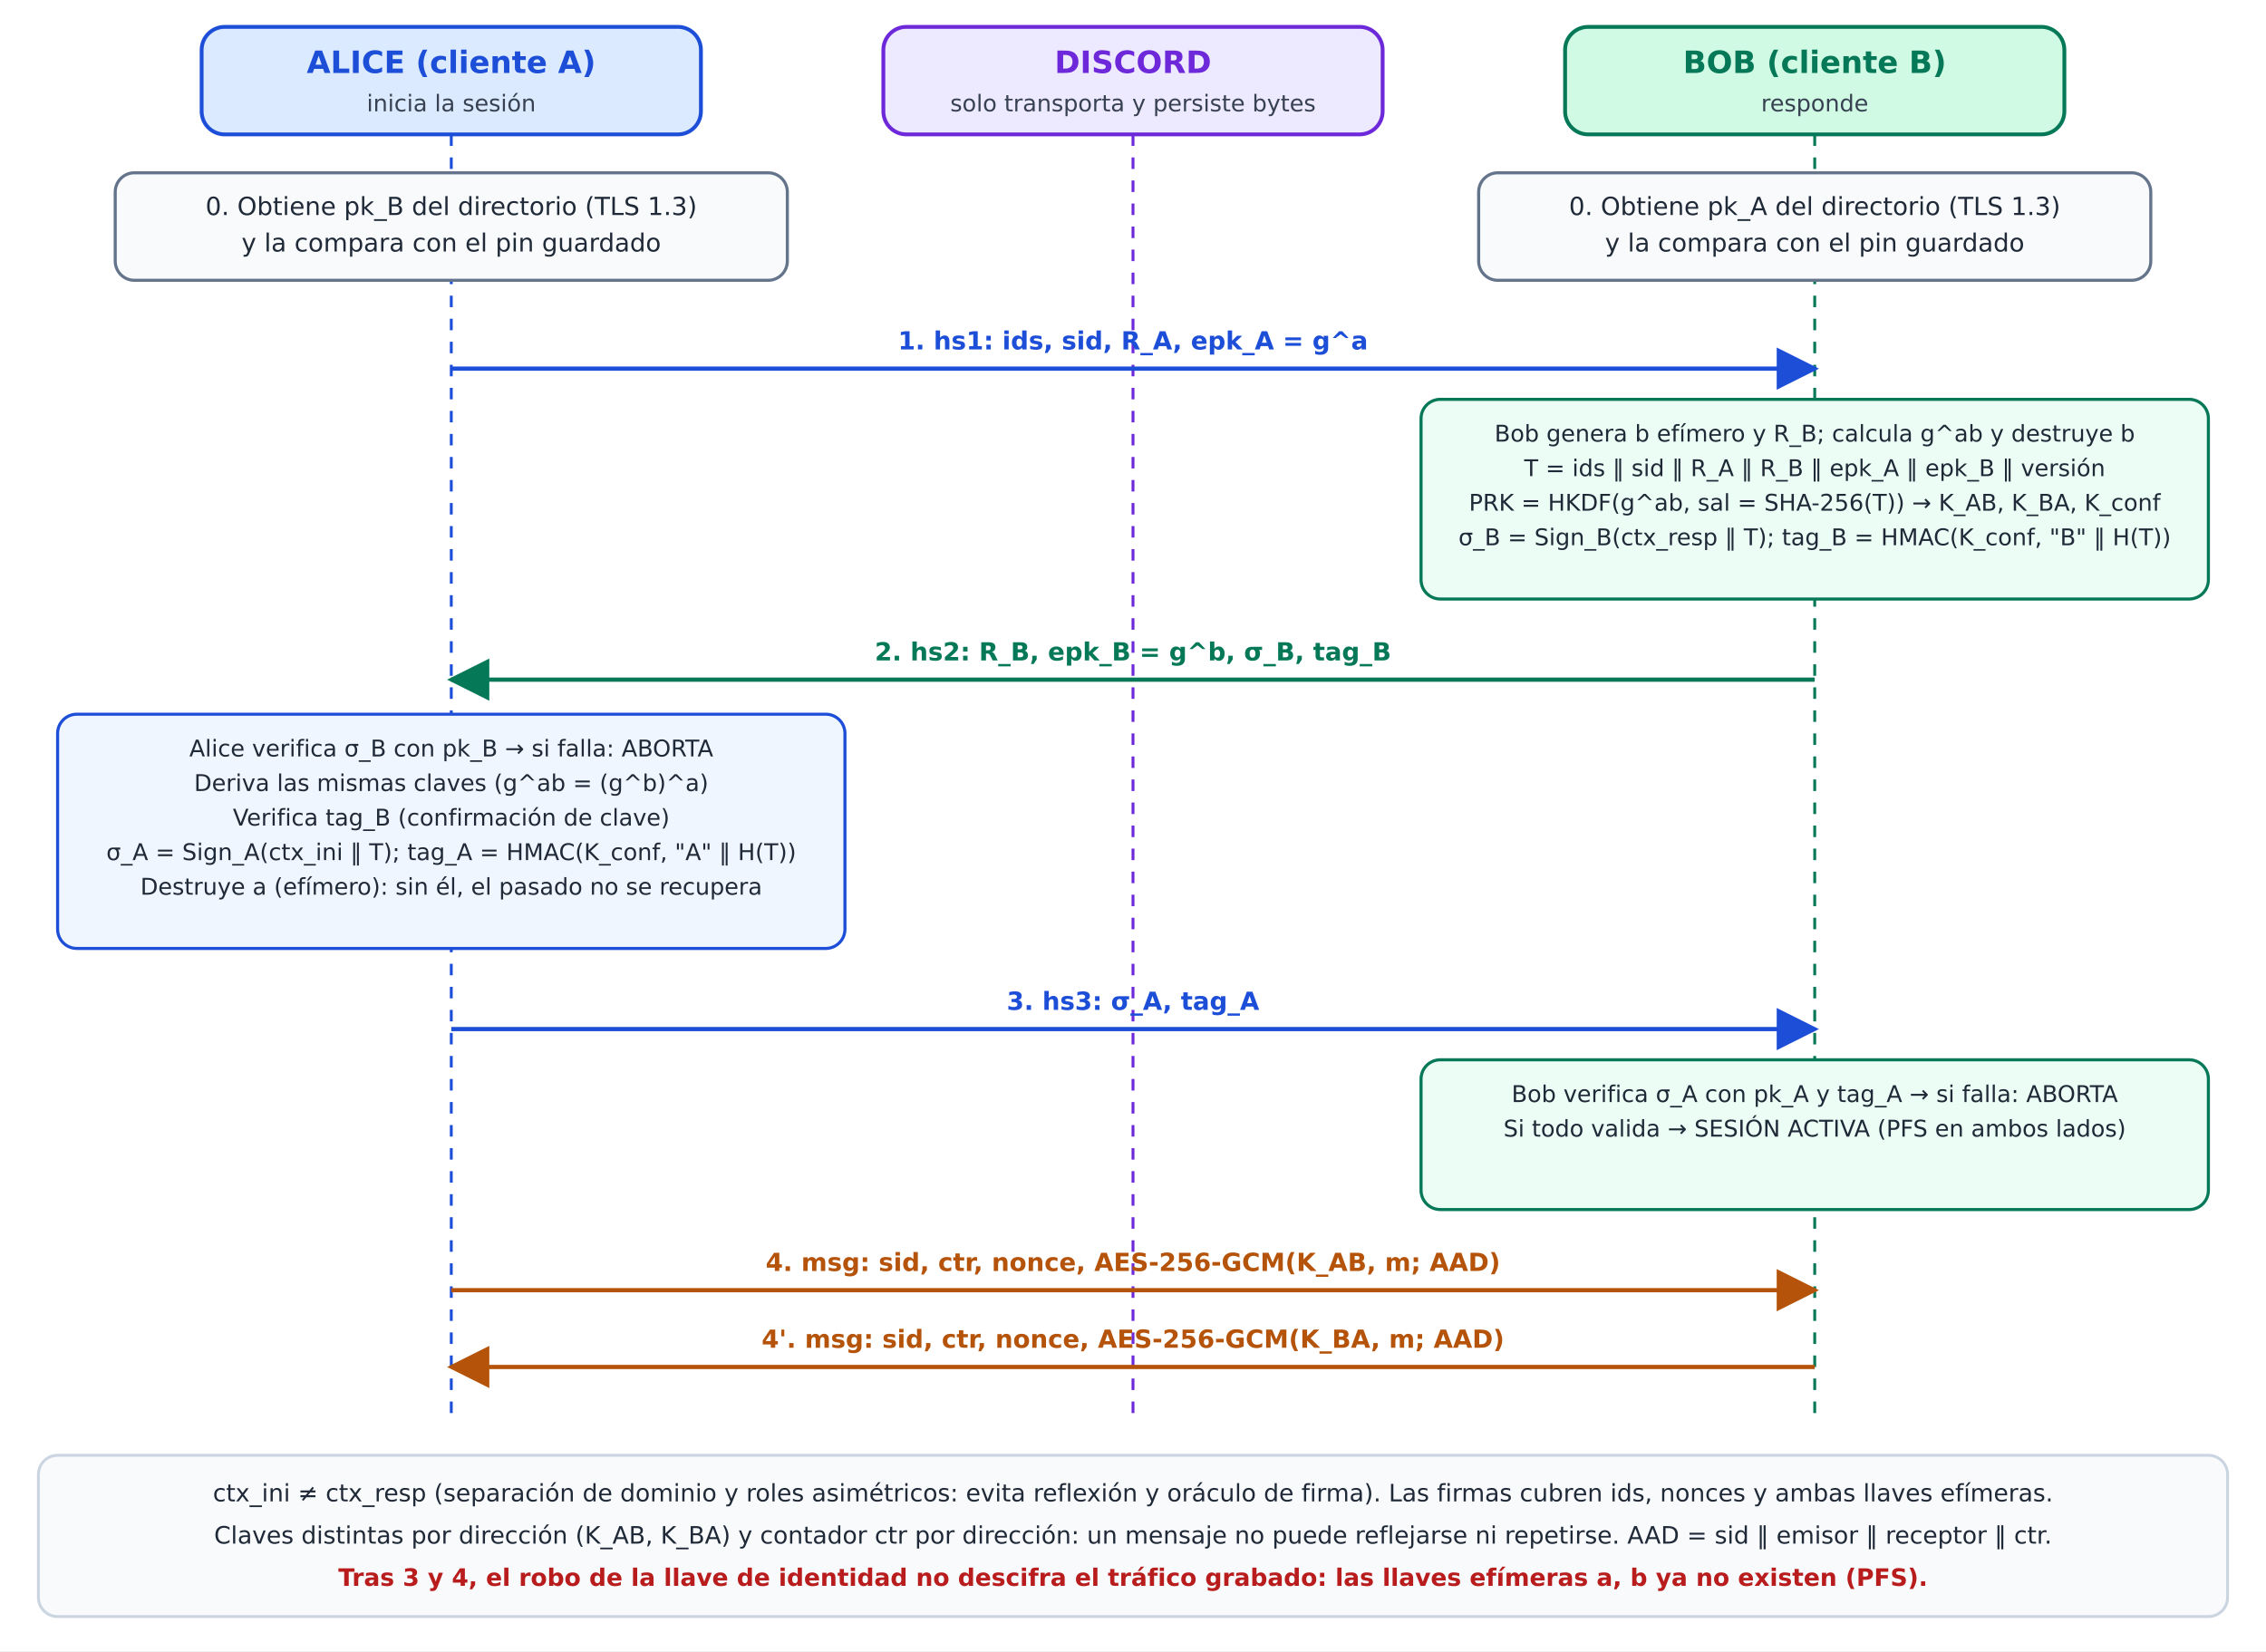
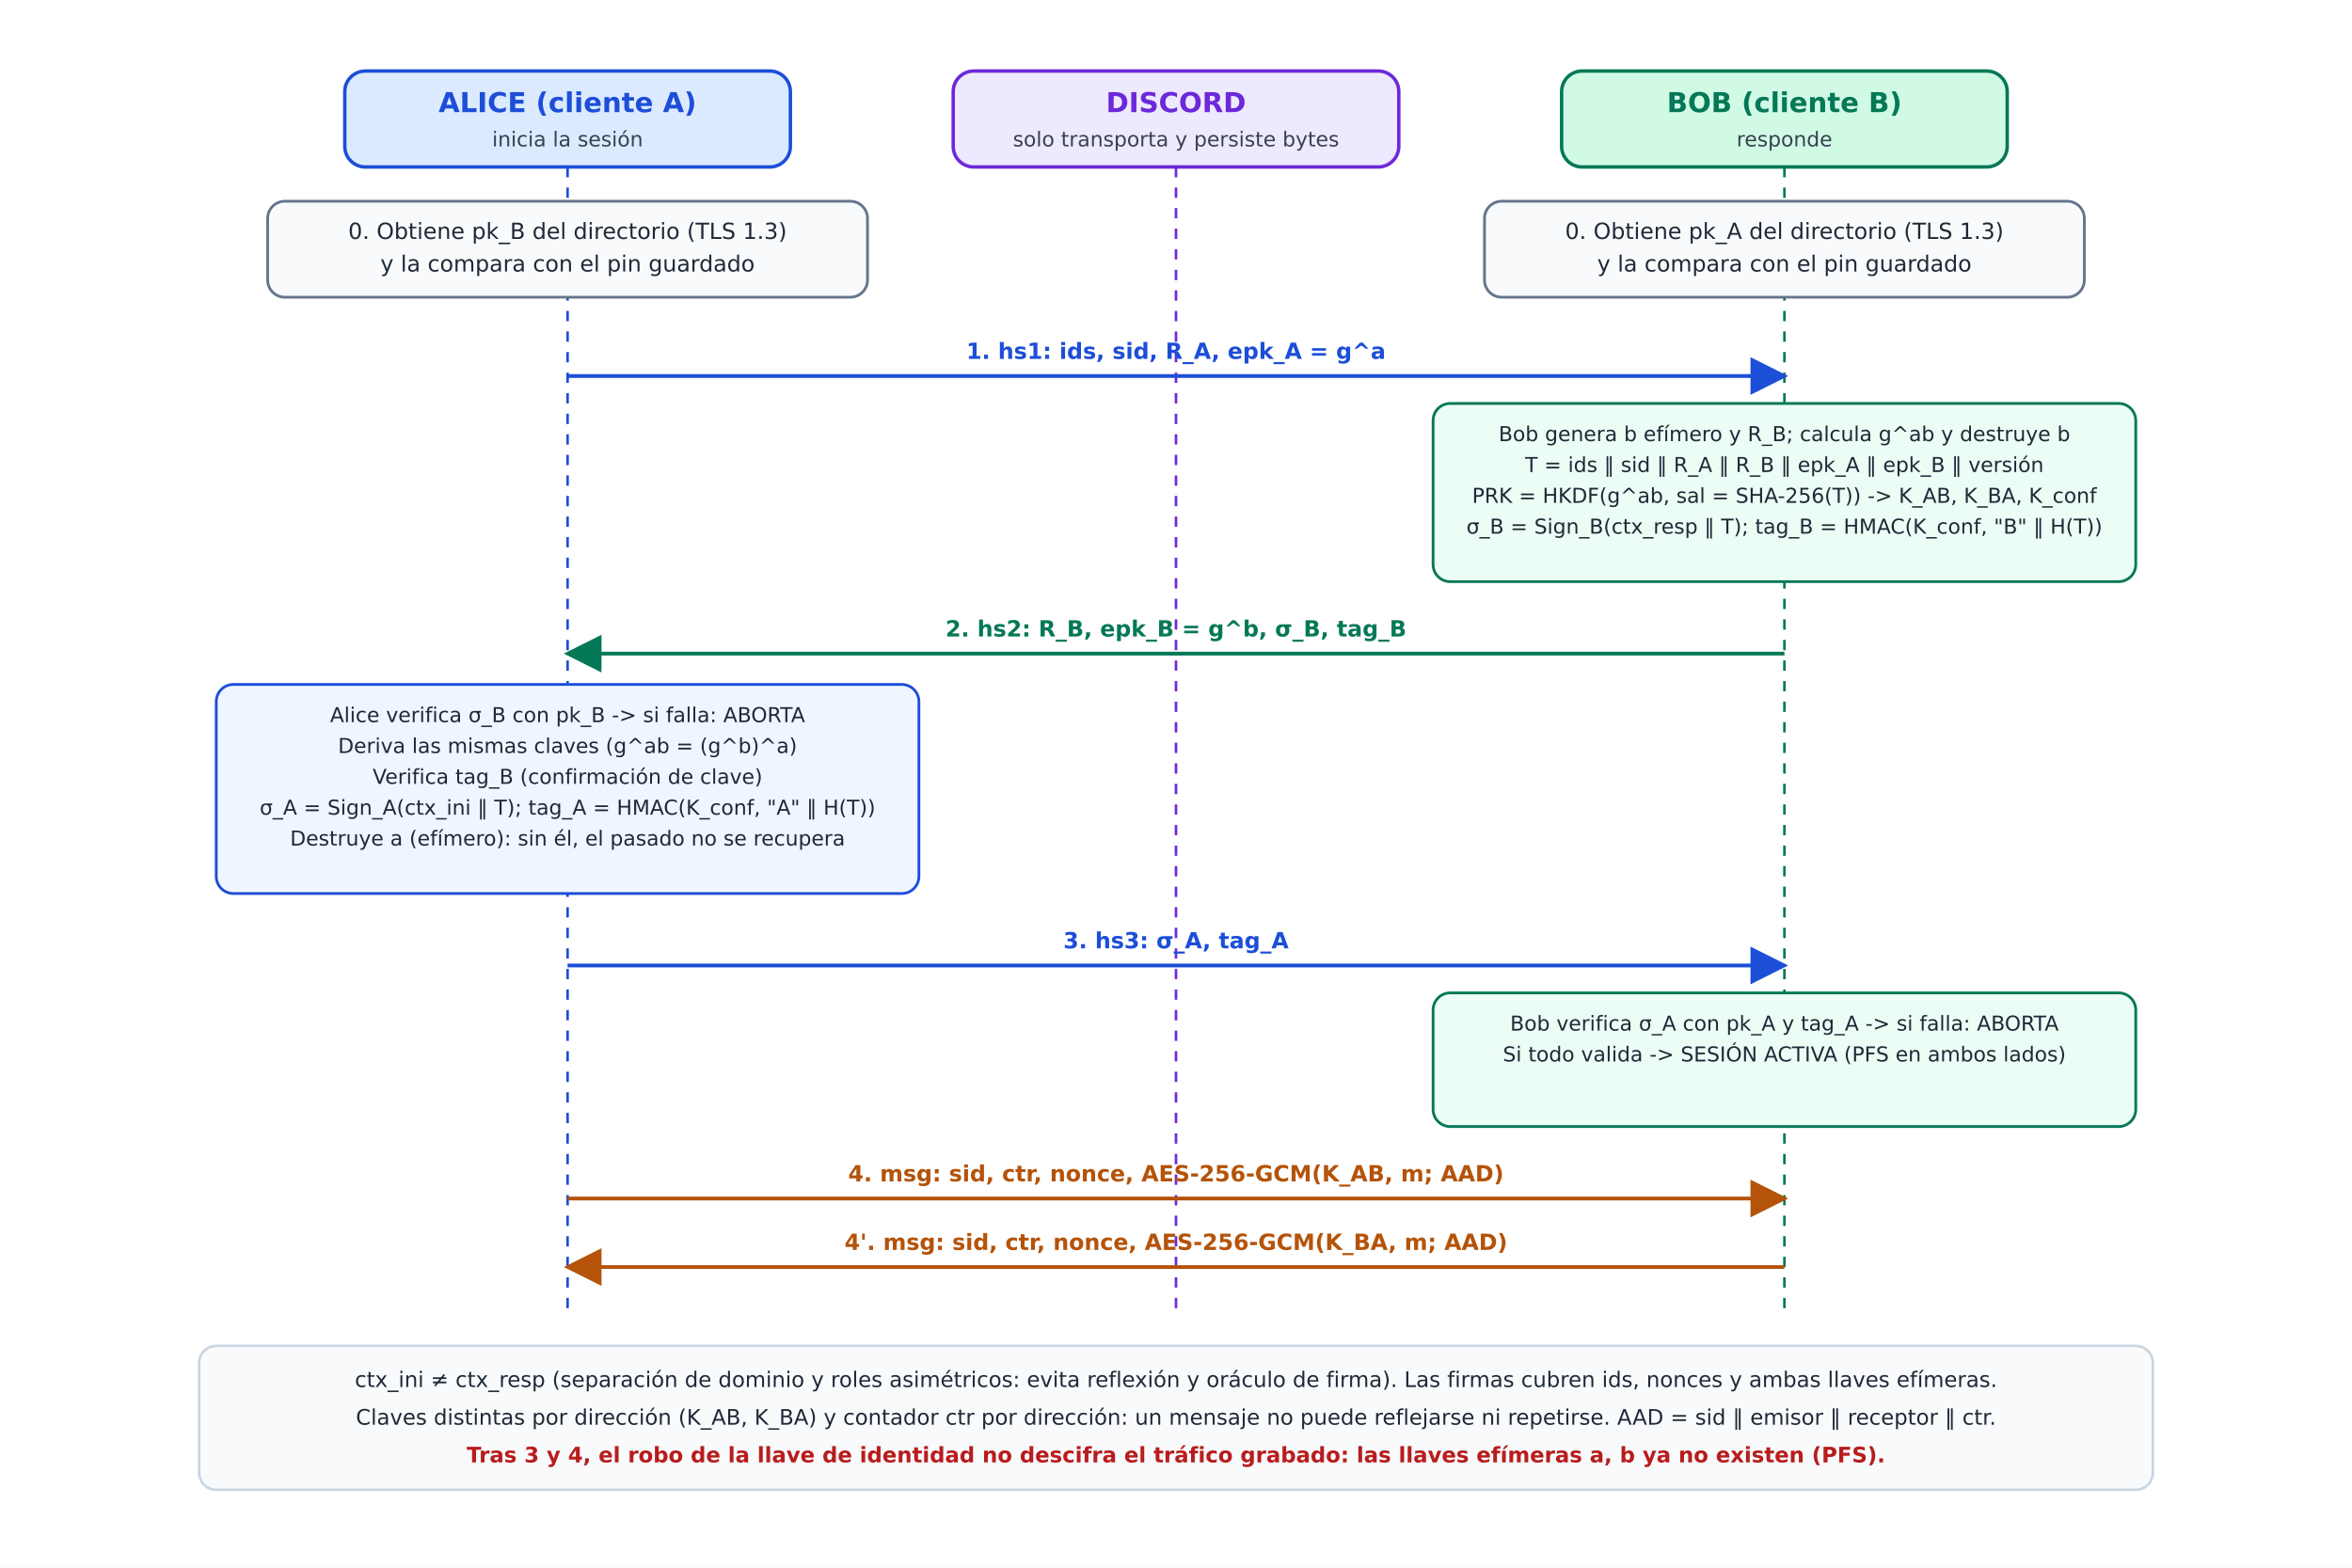
- <svg xmlns="http://www.w3.org/2000/svg" width="1180" height="860" viewBox="0 0 1180 860" font-family="DejaVu Sans, Arial, sans-serif">
-   <defs>
-     <marker id="a" markerWidth="10" markerHeight="10" refX="9" refY="5" orient="auto">
-       <path d="M0,0 L10,5 L0,10 z" fill="context-stroke" />
-     </marker>
-     <marker id="as" markerWidth="10" markerHeight="10" refX="1" refY="5" orient="auto-start-reverse">
-       <path d="M0,0 L10,5 L0,10 z" fill="context-stroke" />
-     </marker>
-   </defs>
-   <rect width="1180" height="860" fill="#ffffff" />
-   <rect x="105" y="14" width="260" height="56" rx="12" fill="#dbeafe" stroke="#1d4ed8" stroke-width="2" />
-   <text x="235" y="38" font-size="16" text-anchor="middle" fill="#1d4ed8" font-weight="bold">ALICE (cliente A)</text>
-   <text x="235" y="58" font-size="12" text-anchor="middle" fill="#374151" font-weight="normal">inicia la sesión</text>
-   <line x1="235" y1="70" x2="235" y2="740" stroke="#1d4ed8" stroke-width="1.5" stroke-dasharray="6 6" />
-   <rect x="460" y="14" width="260" height="56" rx="12" fill="#ede9fe" stroke="#6d28d9" stroke-width="2" />
-   <text x="590" y="38" font-size="16" text-anchor="middle" fill="#6d28d9" font-weight="bold">DISCORD</text>
-   <text x="590" y="58" font-size="12" text-anchor="middle" fill="#374151" font-weight="normal">solo transporta y persiste bytes</text>
-   <line x1="590" y1="70" x2="590" y2="740" stroke="#6d28d9" stroke-width="1.5" stroke-dasharray="6 6" />
-   <rect x="815" y="14" width="260" height="56" rx="12" fill="#d1fae5" stroke="#047857" stroke-width="2" />
-   <text x="945" y="38" font-size="16" text-anchor="middle" fill="#047857" font-weight="bold">BOB (cliente B)</text>
-   <text x="945" y="58" font-size="12" text-anchor="middle" fill="#374151" font-weight="normal">responde</text>
-   <line x1="945" y1="70" x2="945" y2="740" stroke="#047857" stroke-width="1.5" stroke-dasharray="6 6" />
-   <rect x="60" y="90" width="350" height="56" rx="10" fill="#f8fafc" stroke="#64748b" stroke-width="1.6" />
-   <text x="235.0" y="112" font-size="13" text-anchor="middle" fill="#1f2937" font-weight="normal">0. Obtiene pk_B del directorio (TLS 1.3)</text>
-   <text x="235.0" y="131" font-size="13" text-anchor="middle" fill="#1f2937" font-weight="normal">y la compara con el pin guardado</text>
-   <rect x="770" y="90" width="350" height="56" rx="10" fill="#f8fafc" stroke="#64748b" stroke-width="1.6" />
-   <text x="945.0" y="112" font-size="13" text-anchor="middle" fill="#1f2937" font-weight="normal">0. Obtiene pk_A del directorio (TLS 1.3)</text>
-   <text x="945.0" y="131" font-size="13" text-anchor="middle" fill="#1f2937" font-weight="normal">y la compara con el pin guardado</text>
-   <line x1="235" y1="192" x2="945" y2="192" stroke="#1d4ed8" stroke-width="2.2" marker-end="url(#a)" />
-   <text x="590.0" y="182" font-size="13" text-anchor="middle" fill="#1d4ed8" font-weight="bold">1. hs1:  ids, sid, R_A, epk_A = g^a</text>
-   <rect x="740" y="208" width="410" height="104" rx="10" fill="#ecfdf5" stroke="#047857" stroke-width="1.6" />
-   <text x="945.0" y="230" font-size="12" text-anchor="middle" fill="#1f2937" font-weight="normal">Bob genera b efímero y R_B; calcula g^ab y destruye b</text>
-   <text x="945.0" y="248" font-size="12" text-anchor="middle" fill="#1f2937" font-weight="normal">T = ids ‖ sid ‖ R_A ‖ R_B ‖ epk_A ‖ epk_B ‖ versión</text>
-   <text x="945.0" y="266" font-size="12" text-anchor="middle" fill="#1f2937" font-weight="normal">PRK = HKDF(g^ab, sal = SHA-256(T)) → K_AB, K_BA, K_conf</text>
-   <text x="945.0" y="284" font-size="12" text-anchor="middle" fill="#1f2937" font-weight="normal">σ_B = Sign_B(ctx_resp ‖ T);  tag_B = HMAC(K_conf, "B" ‖ H(T))</text>
-   <line x1="945" y1="354" x2="235" y2="354" stroke="#047857" stroke-width="2.2" marker-end="url(#a)" />
-   <text x="590.0" y="344" font-size="13" text-anchor="middle" fill="#047857" font-weight="bold">2. hs2:  R_B, epk_B = g^b, σ_B, tag_B</text>
-   <rect x="30" y="372" width="410" height="122" rx="10" fill="#eff6ff" stroke="#1d4ed8" stroke-width="1.6" />
-   <text x="235.0" y="394" font-size="12" text-anchor="middle" fill="#1f2937" font-weight="normal">Alice verifica σ_B con pk_B  → si falla: ABORTA</text>
-   <text x="235.0" y="412" font-size="12" text-anchor="middle" fill="#1f2937" font-weight="normal">Deriva las mismas claves (g^ab = (g^b)^a)</text>
-   <text x="235.0" y="430" font-size="12" text-anchor="middle" fill="#1f2937" font-weight="normal">Verifica tag_B (confirmación de clave)</text>
-   <text x="235.0" y="448" font-size="12" text-anchor="middle" fill="#1f2937" font-weight="normal">σ_A = Sign_A(ctx_ini ‖ T);  tag_A = HMAC(K_conf, "A" ‖ H(T))</text>
-   <text x="235.0" y="466" font-size="12" text-anchor="middle" fill="#1f2937" font-weight="normal">Destruye a (efímero): sin él, el pasado no se recupera</text>
-   <line x1="235" y1="536" x2="945" y2="536" stroke="#1d4ed8" stroke-width="2.2" marker-end="url(#a)" />
-   <text x="590.0" y="526" font-size="13" text-anchor="middle" fill="#1d4ed8" font-weight="bold">3. hs3:  σ_A, tag_A</text>
-   <rect x="740" y="552" width="410" height="78" rx="10" fill="#ecfdf5" stroke="#047857" stroke-width="1.6" />
-   <text x="945.0" y="574" font-size="12" text-anchor="middle" fill="#1f2937" font-weight="normal">Bob verifica σ_A con pk_A y tag_A → si falla: ABORTA</text>
-   <text x="945.0" y="592" font-size="12" text-anchor="middle" fill="#1f2937" font-weight="normal">Si todo valida  →  SESIÓN ACTIVA (PFS en ambos lados)</text>
-   <line x1="235" y1="672" x2="945" y2="672" stroke="#b45309" stroke-width="2.2" marker-end="url(#a)" />
-   <text x="590.0" y="662" font-size="13" text-anchor="middle" fill="#b45309" font-weight="bold">4. msg:  sid, ctr, nonce, AES-256-GCM(K_AB, m; AAD)</text>
-   <line x1="945" y1="712" x2="235" y2="712" stroke="#b45309" stroke-width="2.2" marker-end="url(#a)" />
-   <text x="590.0" y="702" font-size="13" text-anchor="middle" fill="#b45309" font-weight="bold">4'. msg:  sid, ctr, nonce, AES-256-GCM(K_BA, m; AAD)</text>
-   <rect x="20" y="758" width="1140" height="84" rx="10" fill="#f8fafc" stroke="#cbd5e1" stroke-width="1.5" />
-   <text x="590.0" y="782" font-size="12.5" text-anchor="middle" fill="#1f2937" font-weight="normal">ctx_ini ≠ ctx_resp (separación de dominio y roles asimétricos: evita reflexión y oráculo de firma).  Las firmas cubren ids, nonces y ambas llaves efímeras.</text>
-   <text x="590.0" y="804" font-size="12.5" text-anchor="middle" fill="#1f2937" font-weight="normal">Claves distintas por dirección (K_AB, K_BA) y contador ctr por dirección: un mensaje no puede reflejarse ni repetirse.  AAD = sid ‖ emisor ‖ receptor ‖ ctr.</text>
-   <text x="590.0" y="826" font-size="12.5" text-anchor="middle" fill="#b91c1c" font-weight="bold">Tras 3 y 4, el robo de la llave de identidad no descifra el tráfico grabado: las llaves efímeras a, b ya no existen (PFS).</text>
+ <svg xmlns="http://www.w3.org/2000/svg" width="1200" height="800" viewBox="0 0 1200 800">
+   <rect width="1200" height="800" fill="white" />
+   <svg width="1152" height="752" viewBox="0 0 1180 860" font-family="DejaVu Sans, Arial, sans-serif" x="24" y="24" preserveAspectRatio="xMidYMid meet">
+     <defs>
+       <marker id="a" markerWidth="10" markerHeight="10" refX="9" refY="5" orient="auto">
+         <path d="M0,0 L10,5 L0,10 z" fill="context-stroke" />
+       </marker>
+       <marker id="as" markerWidth="10" markerHeight="10" refX="1" refY="5" orient="auto-start-reverse">
+         <path d="M0,0 L10,5 L0,10 z" fill="context-stroke" />
+       </marker>
+     </defs>
+     <rect width="1180" height="860" fill="#ffffff" />
+     <rect x="105" y="14" width="260" height="56" rx="12" fill="#dbeafe" stroke="#1d4ed8" stroke-width="2" />
+     <text x="235" y="38" font-size="16" text-anchor="middle" fill="#1d4ed8" font-weight="bold">ALICE (cliente A)</text>
+     <text x="235" y="58" font-size="12" text-anchor="middle" fill="#374151" font-weight="normal">inicia la sesión</text>
+     <line x1="235" y1="70" x2="235" y2="740" stroke="#1d4ed8" stroke-width="1.5" stroke-dasharray="6 6" />
+     <rect x="460" y="14" width="260" height="56" rx="12" fill="#ede9fe" stroke="#6d28d9" stroke-width="2" />
+     <text x="590" y="38" font-size="16" text-anchor="middle" fill="#6d28d9" font-weight="bold">DISCORD</text>
+     <text x="590" y="58" font-size="12" text-anchor="middle" fill="#374151" font-weight="normal">solo transporta y persiste bytes</text>
+     <line x1="590" y1="70" x2="590" y2="740" stroke="#6d28d9" stroke-width="1.5" stroke-dasharray="6 6" />
+     <rect x="815" y="14" width="260" height="56" rx="12" fill="#d1fae5" stroke="#047857" stroke-width="2" />
+     <text x="945" y="38" font-size="16" text-anchor="middle" fill="#047857" font-weight="bold">BOB (cliente B)</text>
+     <text x="945" y="58" font-size="12" text-anchor="middle" fill="#374151" font-weight="normal">responde</text>
+     <line x1="945" y1="70" x2="945" y2="740" stroke="#047857" stroke-width="1.5" stroke-dasharray="6 6" />
+     <rect x="60" y="90" width="350" height="56" rx="10" fill="#f8fafc" stroke="#64748b" stroke-width="1.6" />
+     <text x="235.0" y="112" font-size="13" text-anchor="middle" fill="#1f2937" font-weight="normal">0. Obtiene pk_B del directorio (TLS 1.3)</text>
+     <text x="235.0" y="131" font-size="13" text-anchor="middle" fill="#1f2937" font-weight="normal">y la compara con el pin guardado</text>
+     <rect x="770" y="90" width="350" height="56" rx="10" fill="#f8fafc" stroke="#64748b" stroke-width="1.6" />
+     <text x="945.0" y="112" font-size="13" text-anchor="middle" fill="#1f2937" font-weight="normal">0. Obtiene pk_A del directorio (TLS 1.3)</text>
+     <text x="945.0" y="131" font-size="13" text-anchor="middle" fill="#1f2937" font-weight="normal">y la compara con el pin guardado</text>
+     <line x1="235" y1="192" x2="945" y2="192" stroke="#1d4ed8" stroke-width="2.2" marker-end="url(#a)" />
+     <text x="590.0" y="182" font-size="13" text-anchor="middle" fill="#1d4ed8" font-weight="bold">1. hs1:  ids, sid, R_A, epk_A = g^a</text>
+     <rect x="740" y="208" width="410" height="104" rx="10" fill="#ecfdf5" stroke="#047857" stroke-width="1.6" />
+     <text x="945.0" y="230" font-size="12" text-anchor="middle" fill="#1f2937" font-weight="normal">Bob genera b efímero y R_B; calcula g^ab y destruye b</text>
+     <text x="945.0" y="248" font-size="12" text-anchor="middle" fill="#1f2937" font-weight="normal">T = ids ‖ sid ‖ R_A ‖ R_B ‖ epk_A ‖ epk_B ‖ versión</text>
+     <text x="945.0" y="266" font-size="12" text-anchor="middle" fill="#1f2937" font-weight="normal">PRK = HKDF(g^ab, sal = SHA-256(T)) -&gt; K_AB, K_BA, K_conf</text>
+     <text x="945.0" y="284" font-size="12" text-anchor="middle" fill="#1f2937" font-weight="normal">σ_B = Sign_B(ctx_resp ‖ T);  tag_B = HMAC(K_conf, "B" ‖ H(T))</text>
+     <line x1="945" y1="354" x2="235" y2="354" stroke="#047857" stroke-width="2.2" marker-end="url(#a)" />
+     <text x="590.0" y="344" font-size="13" text-anchor="middle" fill="#047857" font-weight="bold">2. hs2:  R_B, epk_B = g^b, σ_B, tag_B</text>
+     <rect x="30" y="372" width="410" height="122" rx="10" fill="#eff6ff" stroke="#1d4ed8" stroke-width="1.6" />
+     <text x="235.0" y="394" font-size="12" text-anchor="middle" fill="#1f2937" font-weight="normal">Alice verifica σ_B con pk_B  -&gt; si falla: ABORTA</text>
+     <text x="235.0" y="412" font-size="12" text-anchor="middle" fill="#1f2937" font-weight="normal">Deriva las mismas claves (g^ab = (g^b)^a)</text>
+     <text x="235.0" y="430" font-size="12" text-anchor="middle" fill="#1f2937" font-weight="normal">Verifica tag_B (confirmación de clave)</text>
+     <text x="235.0" y="448" font-size="12" text-anchor="middle" fill="#1f2937" font-weight="normal">σ_A = Sign_A(ctx_ini ‖ T);  tag_A = HMAC(K_conf, "A" ‖ H(T))</text>
+     <text x="235.0" y="466" font-size="12" text-anchor="middle" fill="#1f2937" font-weight="normal">Destruye a (efímero): sin él, el pasado no se recupera</text>
+     <line x1="235" y1="536" x2="945" y2="536" stroke="#1d4ed8" stroke-width="2.2" marker-end="url(#a)" />
+     <text x="590.0" y="526" font-size="13" text-anchor="middle" fill="#1d4ed8" font-weight="bold">3. hs3:  σ_A, tag_A</text>
+     <rect x="740" y="552" width="410" height="78" rx="10" fill="#ecfdf5" stroke="#047857" stroke-width="1.6" />
+     <text x="945.0" y="574" font-size="12" text-anchor="middle" fill="#1f2937" font-weight="normal">Bob verifica σ_A con pk_A y tag_A -&gt; si falla: ABORTA</text>
+     <text x="945.0" y="592" font-size="12" text-anchor="middle" fill="#1f2937" font-weight="normal">Si todo valida  -&gt;  SESIÓN ACTIVA (PFS en ambos lados)</text>
+     <line x1="235" y1="672" x2="945" y2="672" stroke="#b45309" stroke-width="2.2" marker-end="url(#a)" />
+     <text x="590.0" y="662" font-size="13" text-anchor="middle" fill="#b45309" font-weight="bold">4. msg:  sid, ctr, nonce, AES-256-GCM(K_AB, m; AAD)</text>
+     <line x1="945" y1="712" x2="235" y2="712" stroke="#b45309" stroke-width="2.2" marker-end="url(#a)" />
+     <text x="590.0" y="702" font-size="13" text-anchor="middle" fill="#b45309" font-weight="bold">4'. msg:  sid, ctr, nonce, AES-256-GCM(K_BA, m; AAD)</text>
+     <rect x="20" y="758" width="1140" height="84" rx="10" fill="#f8fafc" stroke="#cbd5e1" stroke-width="1.5" />
+     <text x="590.0" y="782" font-size="12.5" text-anchor="middle" fill="#1f2937" font-weight="normal">ctx_ini ≠ ctx_resp (separación de dominio y roles asimétricos: evita reflexión y oráculo de firma).  Las firmas cubren ids, nonces y ambas llaves efímeras.</text>
+     <text x="590.0" y="804" font-size="12.5" text-anchor="middle" fill="#1f2937" font-weight="normal">Claves distintas por dirección (K_AB, K_BA) y contador ctr por dirección: un mensaje no puede reflejarse ni repetirse.  AAD = sid ‖ emisor ‖ receptor ‖ ctr.</text>
+     <text x="590.0" y="826" font-size="12.5" text-anchor="middle" fill="#b91c1c" font-weight="bold">Tras 3 y 4, el robo de la llave de identidad no descifra el tráfico grabado: las llaves efímeras a, b ya no existen (PFS).</text>
+   </svg>
</svg>
